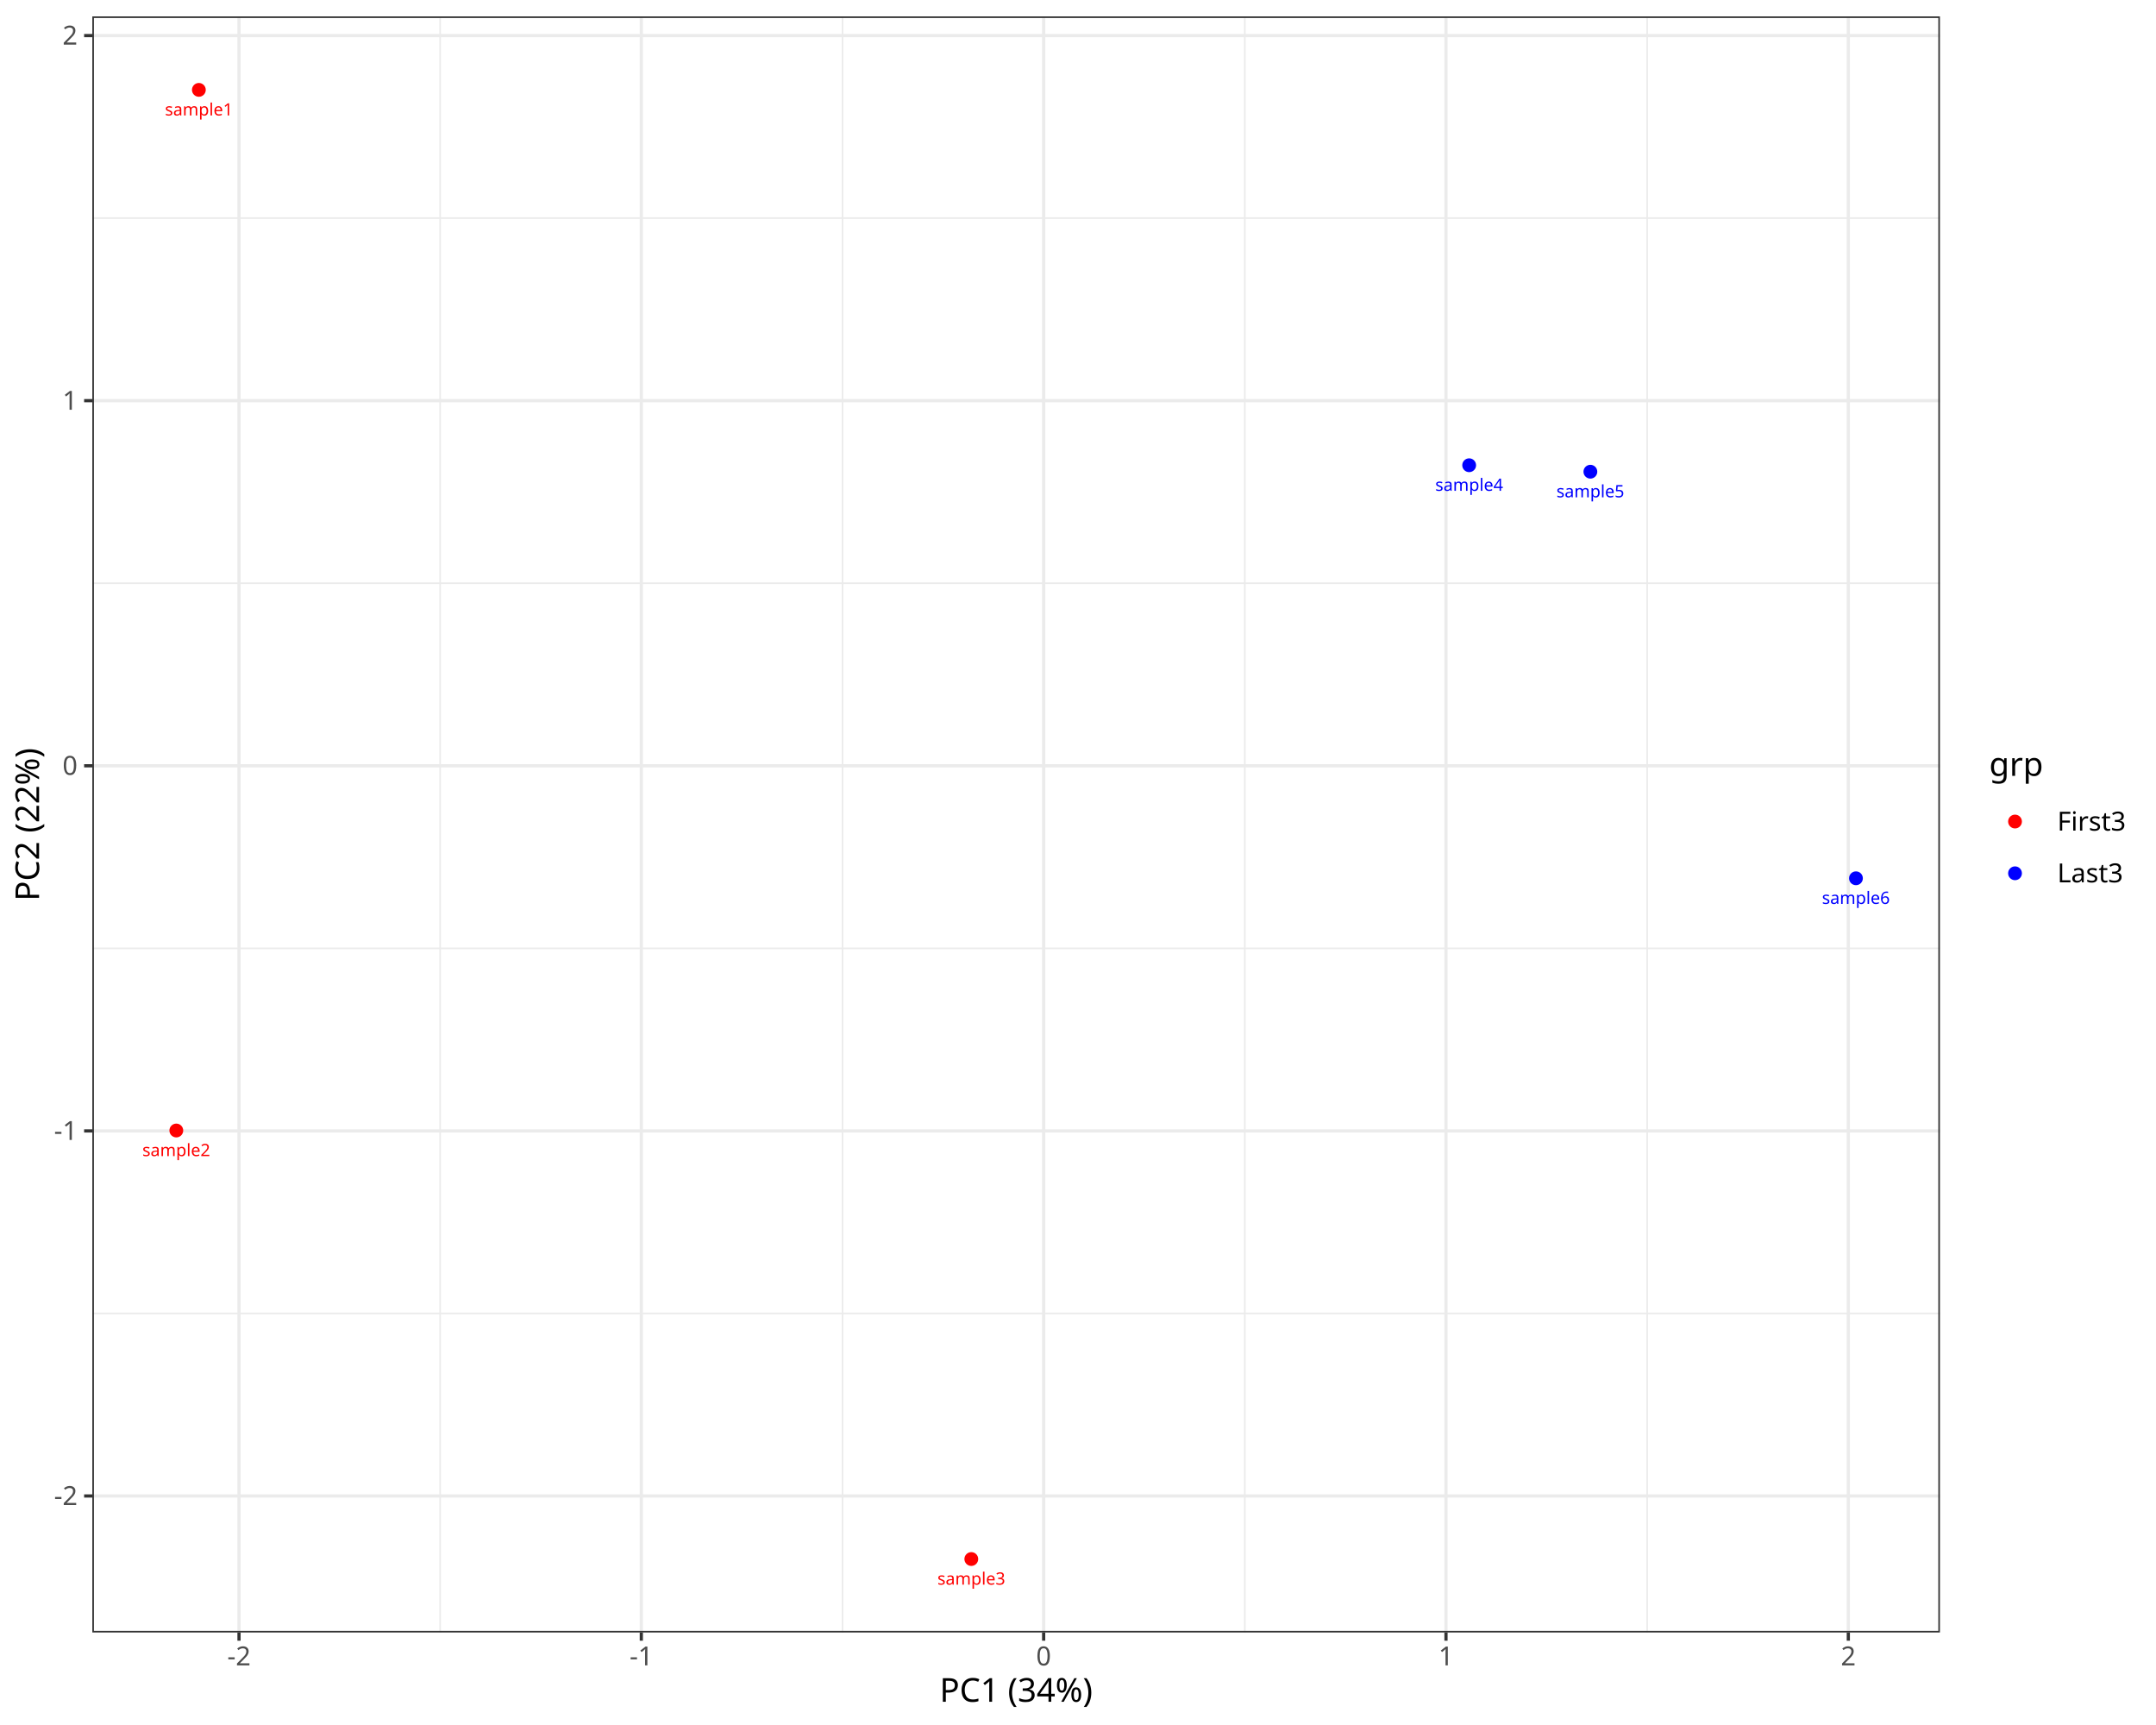
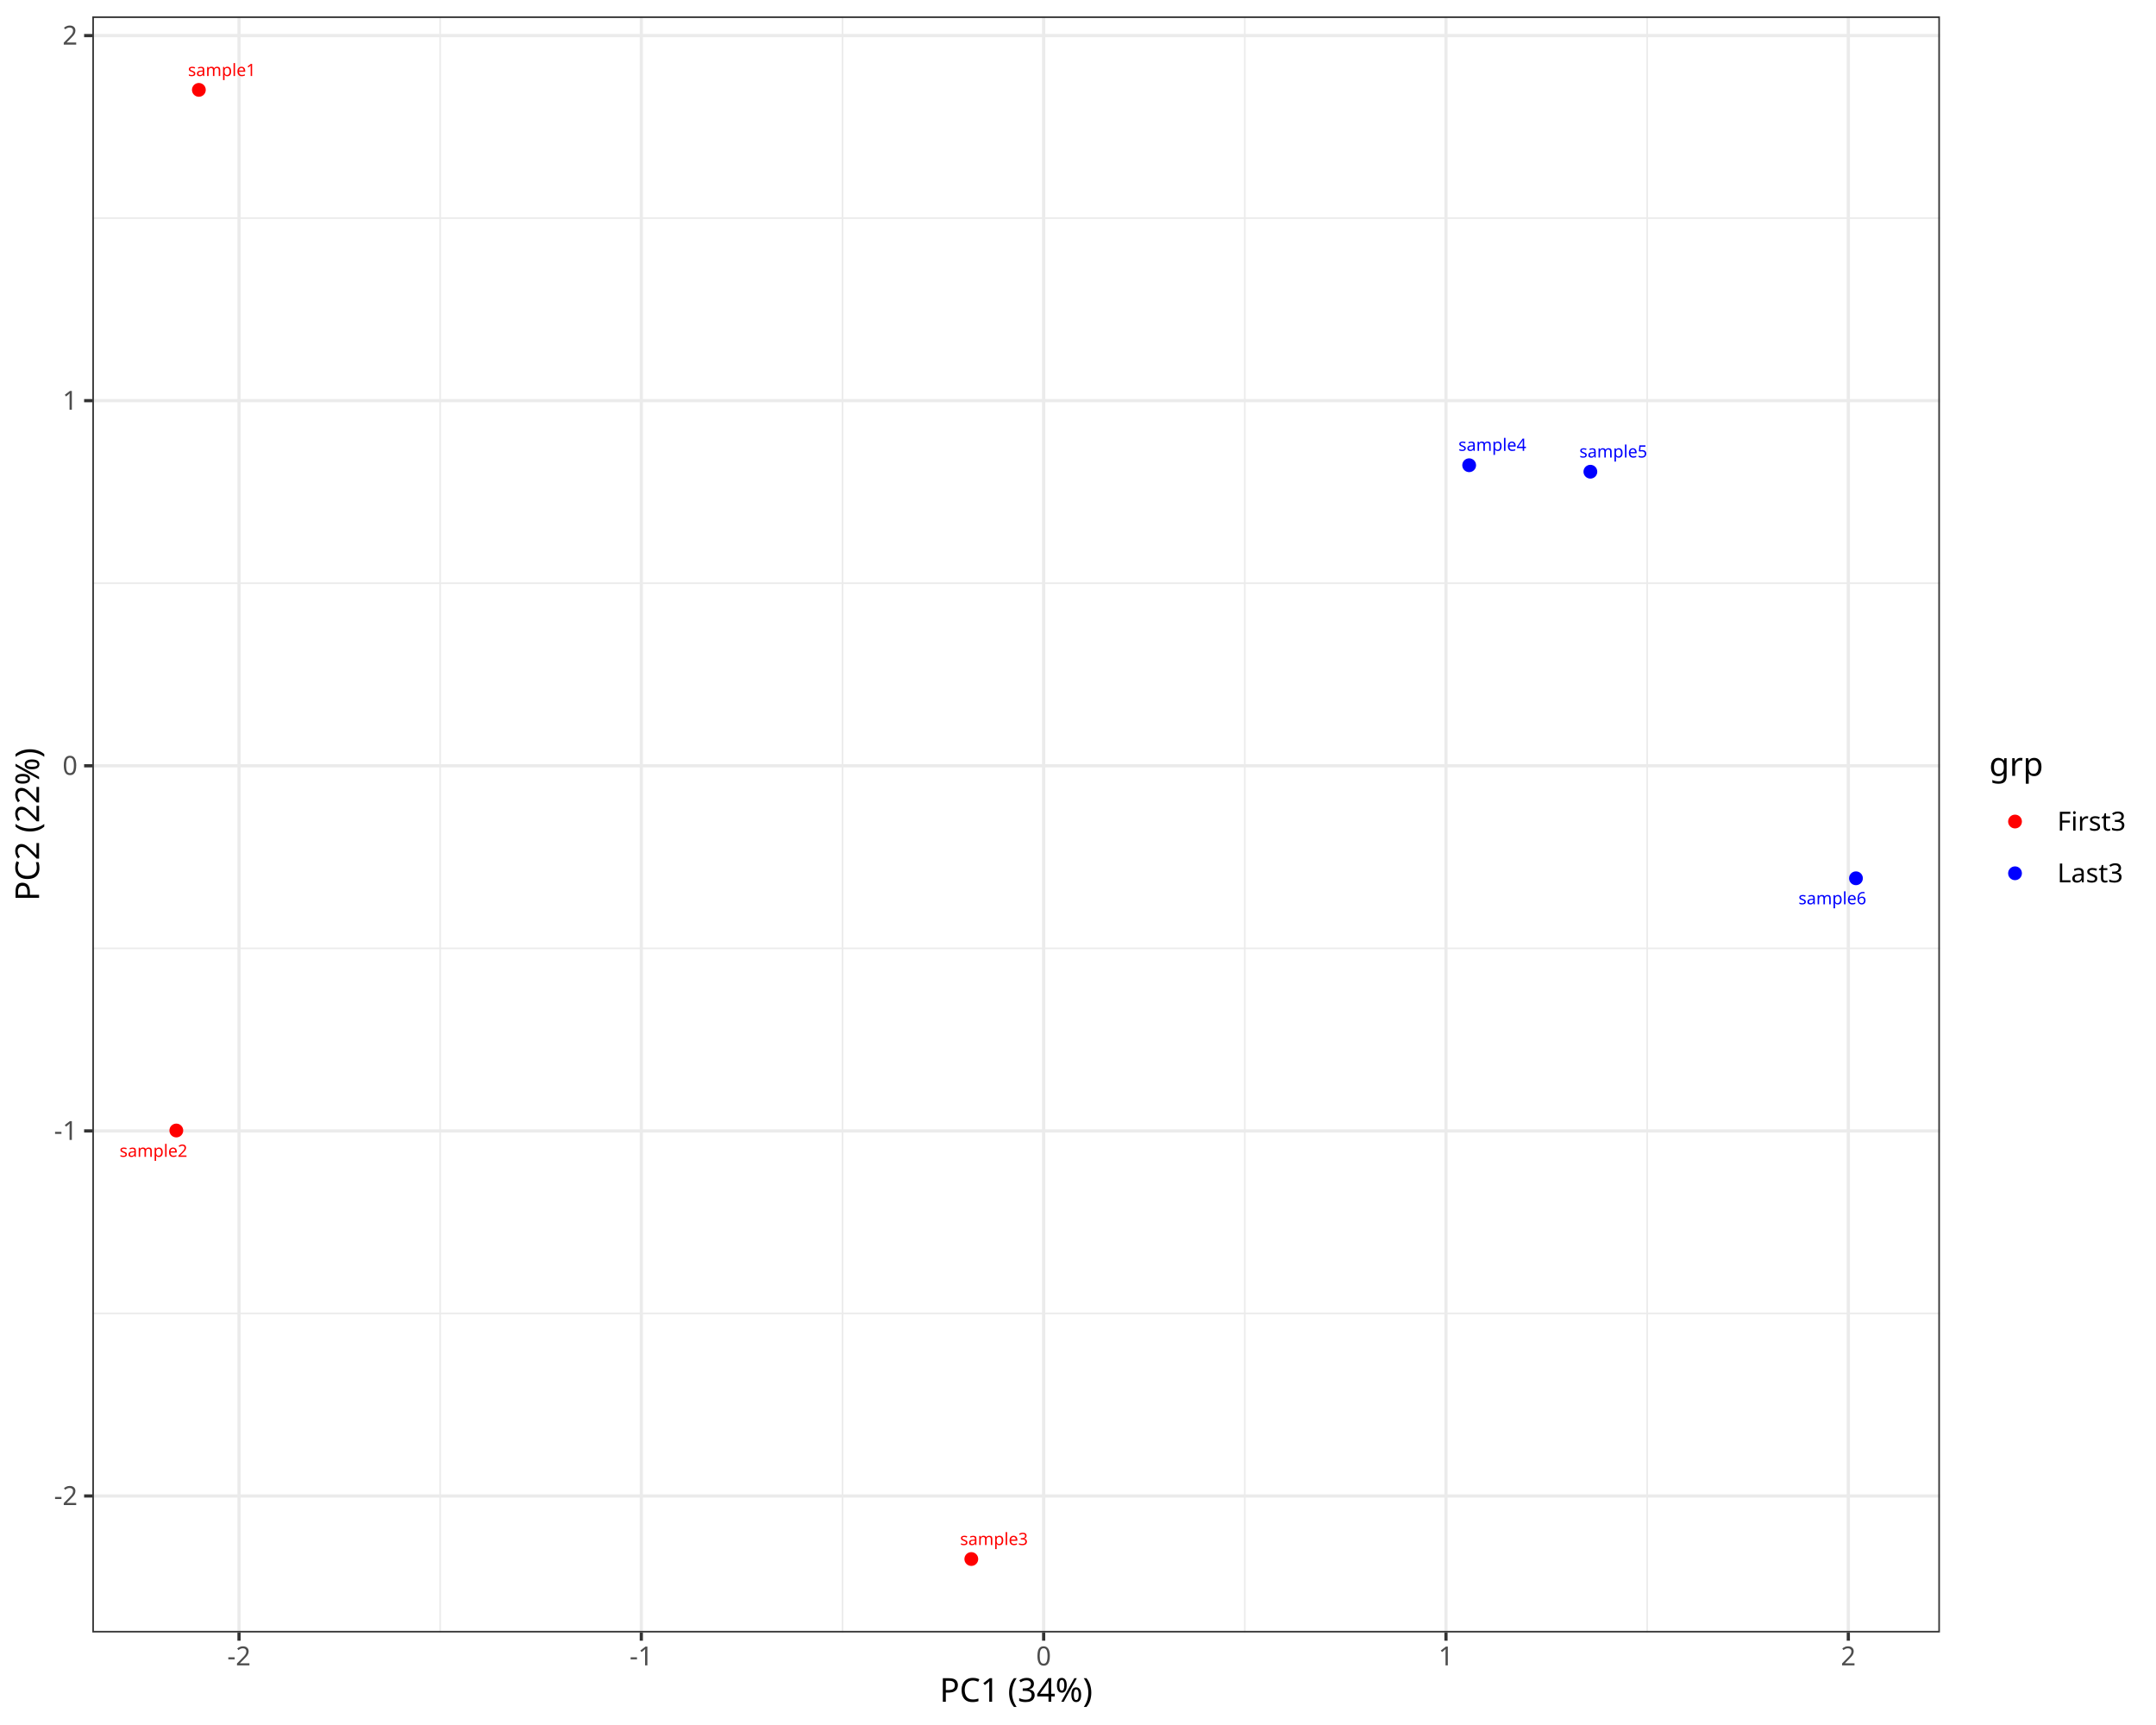
<svg xmlns="http://www.w3.org/2000/svg" class="svglite" data-engine-version="2.0" width="720.00pt" height="576.00pt" viewBox="0 0 720.00 576.00">
  <defs>
    <style type="text/css">
    .svglite line, .svglite polyline, .svglite polygon, .svglite path, .svglite rect, .svglite circle {
      fill: none;
      stroke: #000000;
      stroke-linecap: round;
      stroke-linejoin: round;
      stroke-miterlimit: 10.00;
    }
  </style>
  </defs>
  <rect width="100%" height="100%" style="stroke: none; fill: #FFFFFF;" />
  <defs>
    <clipPath id="cpMC4wMHw3MjAuMDB8MC4wMHw1NzYuMDA=">
      <rect x="0.00" y="0.00" width="720.00" height="576.00" />
    </clipPath>
  </defs>
  <g clip-path="url(#cpMC4wMHw3MjAuMDB8MC4wMHw1NzYuMDA=)">
    <rect x="0.00" y="0.00" width="720.00" height="576.00" style="stroke-width: 1.07; stroke: #FFFFFF; fill: #FFFFFF;" />
  </g>
  <defs>
    <clipPath id="cpMzAuODN8NjQ3Ljg0fDUuNDh8NTQ1LjEx">
      <rect x="30.83" y="5.48" width="617.01" height="539.63" />
    </clipPath>
  </defs>
  <g clip-path="url(#cpMzAuODN8NjQ3Ljg0fDUuNDh8NTQ1LjEx)">
    <rect x="30.83" y="5.48" width="617.01" height="539.63" style="stroke-width: 1.07; stroke: none; fill: #FFFFFF;" />
    <polyline points="30.83,438.57 647.84,438.57 " style="stroke-width: 0.53; stroke: #EBEBEB; stroke-linecap: butt;" />
    <polyline points="30.83,316.66 647.84,316.66 " style="stroke-width: 0.53; stroke: #EBEBEB; stroke-linecap: butt;" />
    <polyline points="30.83,194.75 647.84,194.75 " style="stroke-width: 0.53; stroke: #EBEBEB; stroke-linecap: butt;" />
    <polyline points="30.83,72.83 647.84,72.83 " style="stroke-width: 0.53; stroke: #EBEBEB; stroke-linecap: butt;" />
    <polyline points="146.99,545.11 146.99,5.48 " style="stroke-width: 0.53; stroke: #EBEBEB; stroke-linecap: butt;" />
    <polyline points="281.35,545.11 281.35,5.48 " style="stroke-width: 0.53; stroke: #EBEBEB; stroke-linecap: butt;" />
    <polyline points="415.71,545.11 415.71,5.48 " style="stroke-width: 0.53; stroke: #EBEBEB; stroke-linecap: butt;" />
    <polyline points="550.07,545.11 550.07,5.48 " style="stroke-width: 0.53; stroke: #EBEBEB; stroke-linecap: butt;" />
    <polyline points="30.83,499.53 647.84,499.53 " style="stroke-width: 1.07; stroke: #EBEBEB; stroke-linecap: butt;" />
    <polyline points="30.83,377.62 647.84,377.62 " style="stroke-width: 1.07; stroke: #EBEBEB; stroke-linecap: butt;" />
    <polyline points="30.83,255.70 647.84,255.70 " style="stroke-width: 1.07; stroke: #EBEBEB; stroke-linecap: butt;" />
    <polyline points="30.83,133.79 647.84,133.79 " style="stroke-width: 1.07; stroke: #EBEBEB; stroke-linecap: butt;" />
    <polyline points="30.83,11.88 647.84,11.88 " style="stroke-width: 1.07; stroke: #EBEBEB; stroke-linecap: butt;" />
    <polyline points="79.82,545.11 79.82,5.48 " style="stroke-width: 1.07; stroke: #EBEBEB; stroke-linecap: butt;" />
    <polyline points="214.17,545.11 214.17,5.48 " style="stroke-width: 1.07; stroke: #EBEBEB; stroke-linecap: butt;" />
    <polyline points="348.53,545.11 348.53,5.48 " style="stroke-width: 1.07; stroke: #EBEBEB; stroke-linecap: butt;" />
    <polyline points="482.89,545.11 482.89,5.48 " style="stroke-width: 1.07; stroke: #EBEBEB; stroke-linecap: butt;" />
    <polyline points="617.25,545.11 617.25,5.48 " style="stroke-width: 1.07; stroke: #EBEBEB; stroke-linecap: butt;" />
    <circle cx="66.41" cy="30.01" r="1.95" style="stroke-width: 0.71; stroke: #FF0000; fill: #FF0000;" />
    <circle cx="58.88" cy="377.49" r="1.95" style="stroke-width: 0.71; stroke: #FF0000; fill: #FF0000;" />
    <circle cx="324.37" cy="520.58" r="1.95" style="stroke-width: 0.71; stroke: #FF0000; fill: #FF0000;" />
    <circle cx="490.63" cy="155.35" r="1.95" style="stroke-width: 0.71; stroke: #0000FF; fill: #0000FF;" />
    <circle cx="531.11" cy="157.51" r="1.95" style="stroke-width: 0.71; stroke: #0000FF; fill: #0000FF;" />
    <circle cx="619.80" cy="293.27" r="1.95" style="stroke-width: 0.71; stroke: #0000FF; fill: #0000FF;" />
-     <text x="66.42" y="38.56" text-anchor="middle" style="font-size: 5.69px; fill: #FF0000; font-family: sans;" textLength="21.51px" lengthAdjust="spacingAndGlyphs">sample1</text>
-     <text x="58.87" y="386.04" text-anchor="middle" style="font-size: 5.69px; fill: #FF0000; font-family: sans;" textLength="21.51px" lengthAdjust="spacingAndGlyphs">sample2</text>
-     <text x="324.38" y="529.13" text-anchor="middle" style="font-size: 5.69px; fill: #FF0000; font-family: sans;" textLength="21.51px" lengthAdjust="spacingAndGlyphs">sample3</text>
-     <text x="490.64" y="163.90" text-anchor="middle" style="font-size: 5.69px; fill: #0000FF; font-family: sans;" textLength="21.51px" lengthAdjust="spacingAndGlyphs">sample4</text>
-     <text x="531.11" y="166.06" text-anchor="middle" style="font-size: 5.69px; fill: #0000FF; font-family: sans;" textLength="21.51px" lengthAdjust="spacingAndGlyphs">sample5</text>
-     <text x="619.79" y="301.82" text-anchor="middle" style="font-size: 5.69px; fill: #0000FF; font-family: sans;" textLength="21.51px" lengthAdjust="spacingAndGlyphs">sample6</text>
+     <text x="74.10" y="25.39" text-anchor="middle" style="font-size: 5.69px; fill: #FF0000; font-family: sans;" textLength="21.51px" lengthAdjust="spacingAndGlyphs">sample1</text>
+     <text x="51.25" y="386.28" text-anchor="middle" style="font-size: 5.69px; fill: #FF0000; font-family: sans;" textLength="21.51px" lengthAdjust="spacingAndGlyphs">sample2</text>
+     <text x="331.95" y="515.91" text-anchor="middle" style="font-size: 5.69px; fill: #FF0000; font-family: sans;" textLength="21.51px" lengthAdjust="spacingAndGlyphs">sample3</text>
+     <text x="498.37" y="150.54" text-anchor="middle" style="font-size: 5.69px; fill: #0000FF; font-family: sans;" textLength="21.51px" lengthAdjust="spacingAndGlyphs">sample4</text>
+     <text x="538.77" y="152.77" text-anchor="middle" style="font-size: 5.69px; fill: #0000FF; font-family: sans;" textLength="21.51px" lengthAdjust="spacingAndGlyphs">sample5</text>
+     <text x="611.93" y="301.95" text-anchor="middle" style="font-size: 5.69px; fill: #0000FF; font-family: sans;" textLength="21.51px" lengthAdjust="spacingAndGlyphs">sample6</text>
    <rect x="30.83" y="5.48" width="617.01" height="539.63" style="stroke-width: 1.07; stroke: #333333;" />
  </g>
  <g clip-path="url(#cpMC4wMHw3MjAuMDB8MC4wMHw1NzYuMDA=)">
    <text x="25.90" y="502.56" text-anchor="end" style="font-size: 8.80px; fill: #4D4D4D; font-family: sans;" textLength="7.82px" lengthAdjust="spacingAndGlyphs">-2</text>
    <text x="25.90" y="380.64" text-anchor="end" style="font-size: 8.80px; fill: #4D4D4D; font-family: sans;" textLength="7.82px" lengthAdjust="spacingAndGlyphs">-1</text>
    <text x="25.90" y="258.73" text-anchor="end" style="font-size: 8.80px; fill: #4D4D4D; font-family: sans;" textLength="4.89px" lengthAdjust="spacingAndGlyphs">0</text>
    <text x="25.90" y="136.82" text-anchor="end" style="font-size: 8.80px; fill: #4D4D4D; font-family: sans;" textLength="4.89px" lengthAdjust="spacingAndGlyphs">1</text>
    <text x="25.90" y="14.90" text-anchor="end" style="font-size: 8.80px; fill: #4D4D4D; font-family: sans;" textLength="4.89px" lengthAdjust="spacingAndGlyphs">2</text>
    <polyline points="28.09,499.53 30.83,499.53 " style="stroke-width: 1.07; stroke: #333333; stroke-linecap: butt;" />
    <polyline points="28.09,377.62 30.83,377.62 " style="stroke-width: 1.07; stroke: #333333; stroke-linecap: butt;" />
    <polyline points="28.09,255.70 30.83,255.70 " style="stroke-width: 1.07; stroke: #333333; stroke-linecap: butt;" />
    <polyline points="28.09,133.79 30.83,133.79 " style="stroke-width: 1.07; stroke: #333333; stroke-linecap: butt;" />
    <polyline points="28.09,11.88 30.83,11.88 " style="stroke-width: 1.07; stroke: #333333; stroke-linecap: butt;" />
    <polyline points="79.82,547.85 79.82,545.11 " style="stroke-width: 1.07; stroke: #333333; stroke-linecap: butt;" />
    <polyline points="214.17,547.85 214.17,545.11 " style="stroke-width: 1.07; stroke: #333333; stroke-linecap: butt;" />
    <polyline points="348.53,547.85 348.53,545.11 " style="stroke-width: 1.07; stroke: #333333; stroke-linecap: butt;" />
    <polyline points="482.89,547.85 482.89,545.11 " style="stroke-width: 1.07; stroke: #333333; stroke-linecap: butt;" />
    <polyline points="617.25,547.85 617.25,545.11 " style="stroke-width: 1.07; stroke: #333333; stroke-linecap: butt;" />
    <text x="79.82" y="556.10" text-anchor="middle" style="font-size: 8.80px; fill: #4D4D4D; font-family: sans;" textLength="7.82px" lengthAdjust="spacingAndGlyphs">-2</text>
    <text x="214.17" y="556.10" text-anchor="middle" style="font-size: 8.80px; fill: #4D4D4D; font-family: sans;" textLength="7.82px" lengthAdjust="spacingAndGlyphs">-1</text>
    <text x="348.53" y="556.10" text-anchor="middle" style="font-size: 8.80px; fill: #4D4D4D; font-family: sans;" textLength="4.89px" lengthAdjust="spacingAndGlyphs">0</text>
    <text x="482.89" y="556.10" text-anchor="middle" style="font-size: 8.80px; fill: #4D4D4D; font-family: sans;" textLength="4.89px" lengthAdjust="spacingAndGlyphs">1</text>
    <text x="617.25" y="556.10" text-anchor="middle" style="font-size: 8.80px; fill: #4D4D4D; font-family: sans;" textLength="4.89px" lengthAdjust="spacingAndGlyphs">2</text>
    <text x="339.34" y="568.24" text-anchor="middle" style="font-size: 11.00px; font-family: sans;" textLength="53.80px" lengthAdjust="spacingAndGlyphs">PC1 (34%)</text>
    <text transform="translate(13.05,275.30) rotate(-90)" text-anchor="middle" style="font-size: 11.00px; font-family: sans;" textLength="53.80px" lengthAdjust="spacingAndGlyphs">PC2 (22%)</text>
    <rect x="658.80" y="244.87" width="55.72" height="60.85" style="stroke-width: 1.07; stroke: none; fill: #FFFFFF;" />
    <text x="664.28" y="259.06" style="font-size: 11.00px; font-family: sans;" textLength="15.90px" lengthAdjust="spacingAndGlyphs">grp</text>
    <rect x="664.28" y="265.68" width="17.28" height="17.28" style="stroke-width: 1.07; stroke: none; fill: #FFFFFF;" />
    <circle cx="672.92" cy="274.32" r="1.95" style="stroke-width: 0.71; stroke: #FF0000; fill: #FF0000;" />
    <rect x="664.28" y="282.96" width="17.28" height="17.28" style="stroke-width: 1.07; stroke: none; fill: #FFFFFF;" />
    <circle cx="672.92" cy="291.60" r="1.95" style="stroke-width: 0.71; stroke: #0000FF; fill: #0000FF;" />
    <text x="687.04" y="277.35" style="font-size: 8.80px; font-family: sans;" textLength="22.00px" lengthAdjust="spacingAndGlyphs">First3</text>
    <text x="687.04" y="294.63" style="font-size: 8.80px; font-family: sans;" textLength="21.53px" lengthAdjust="spacingAndGlyphs">Last3</text>
  </g>
</svg>
